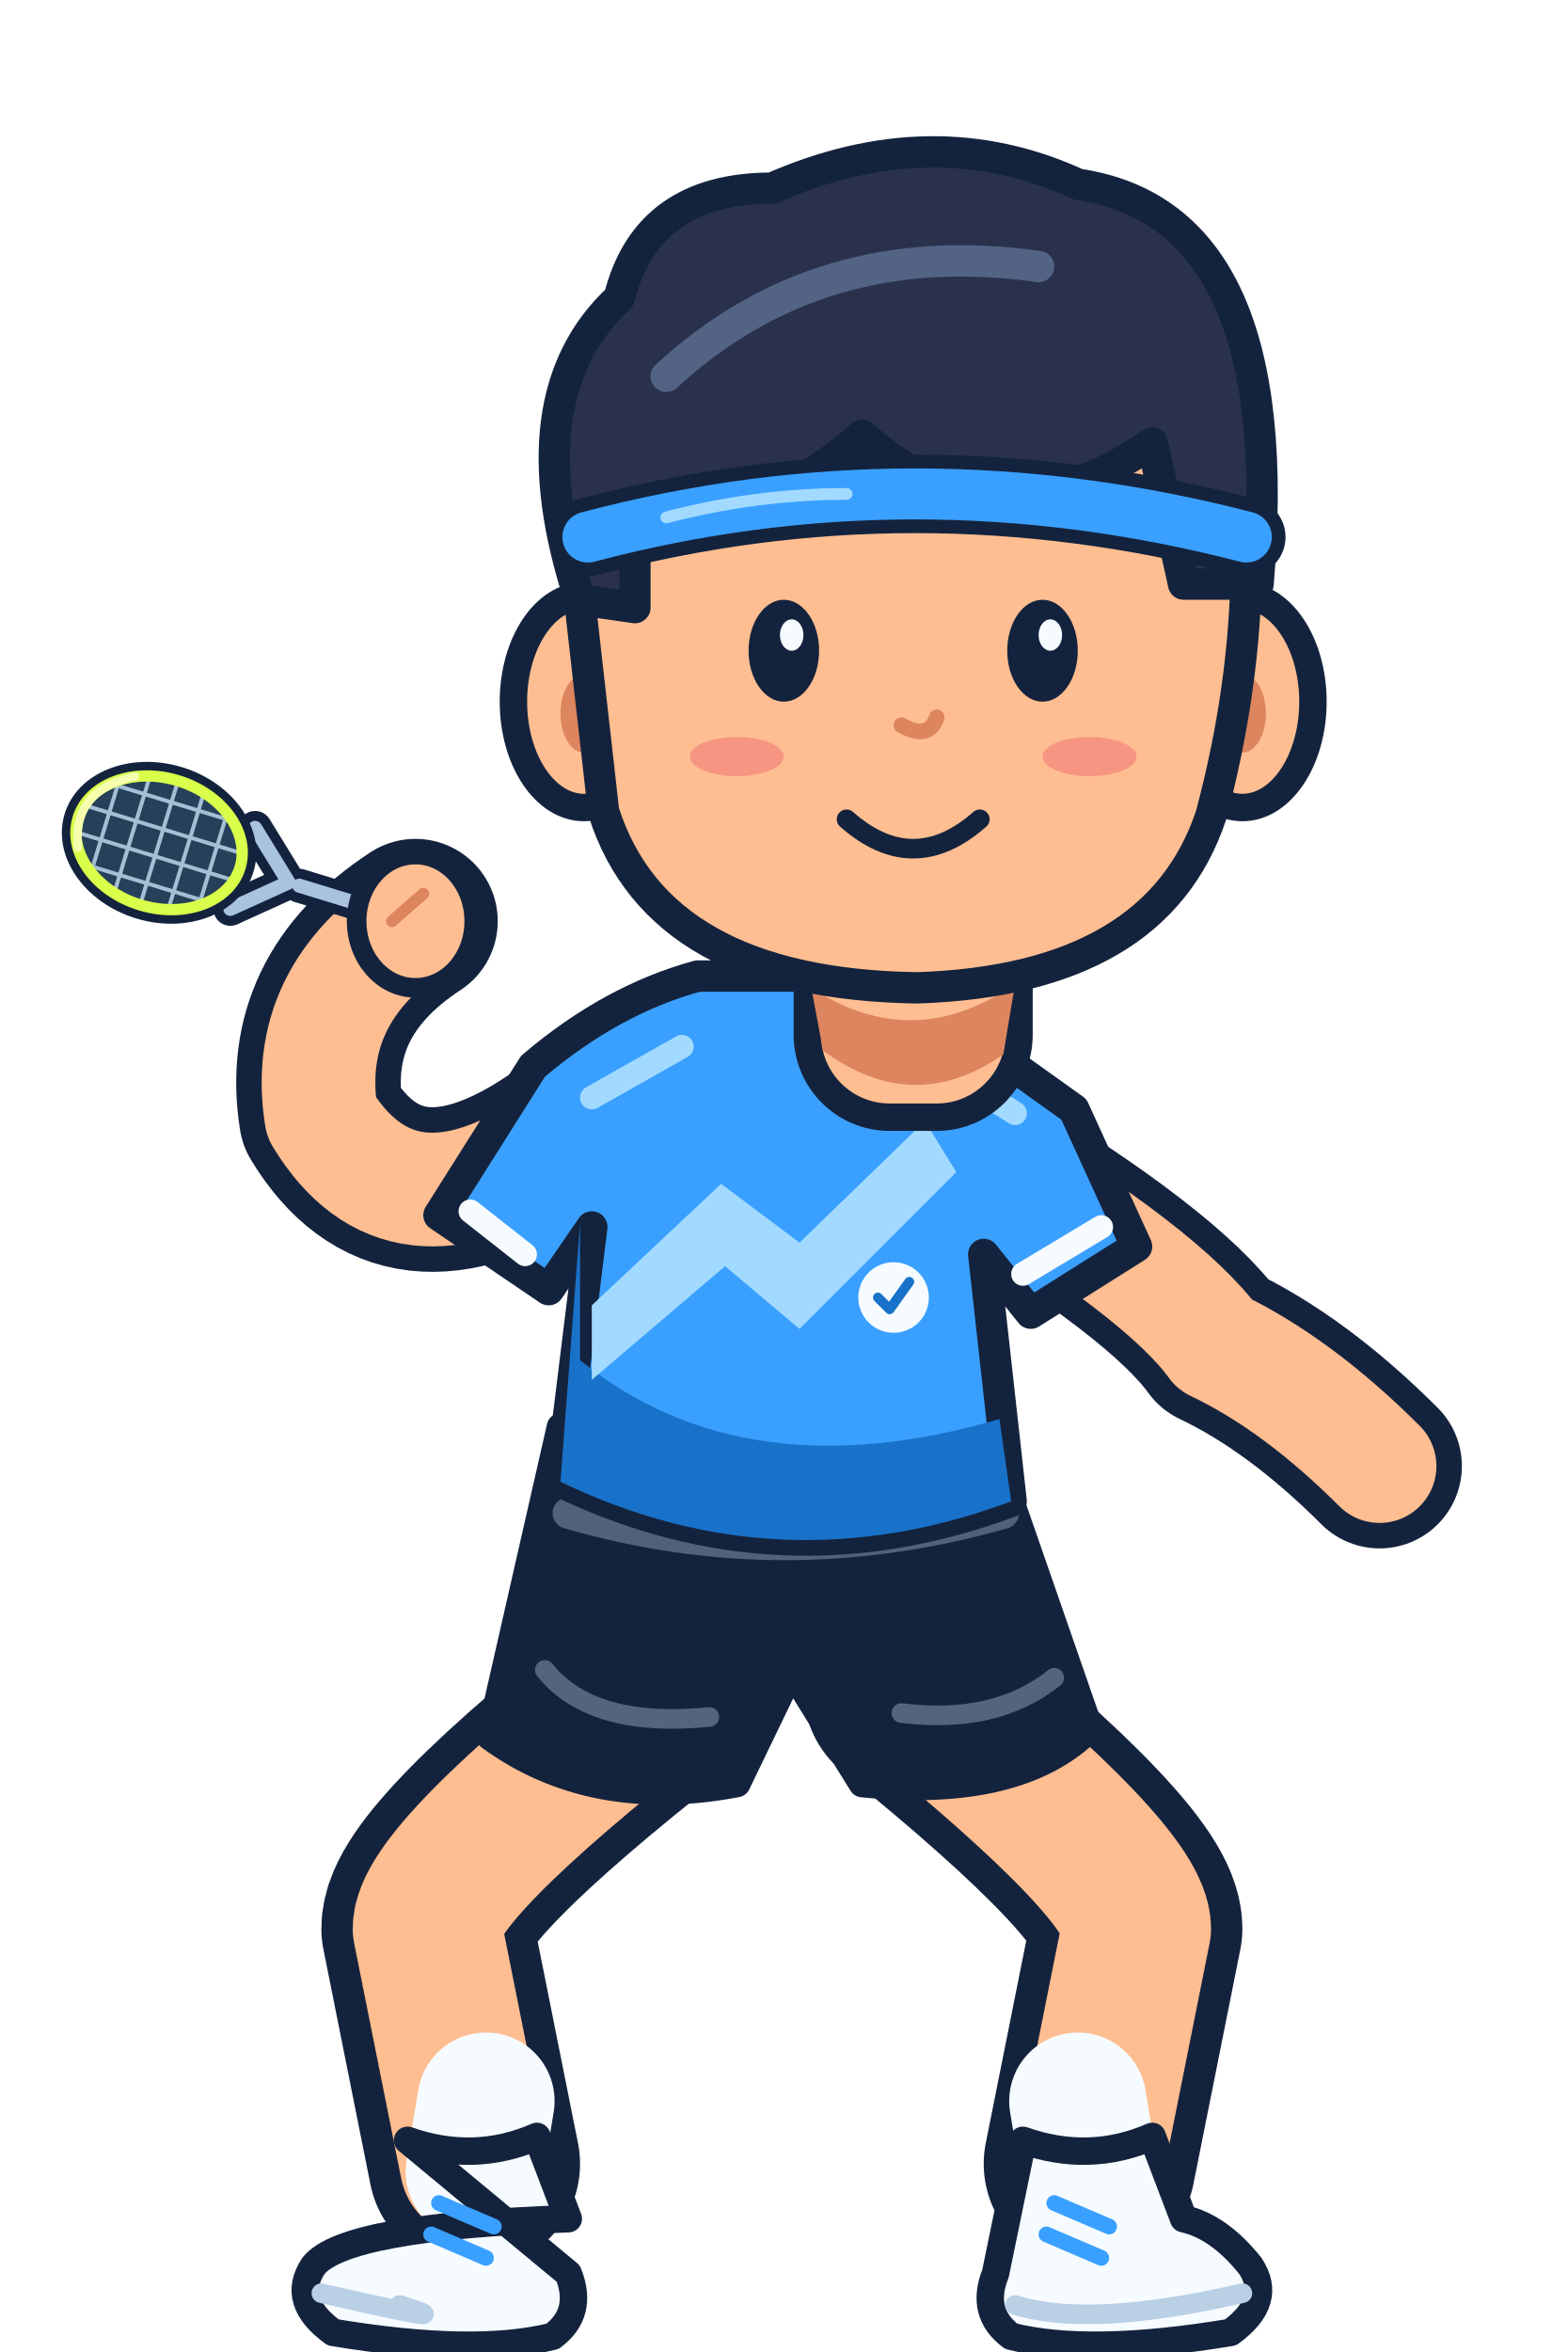
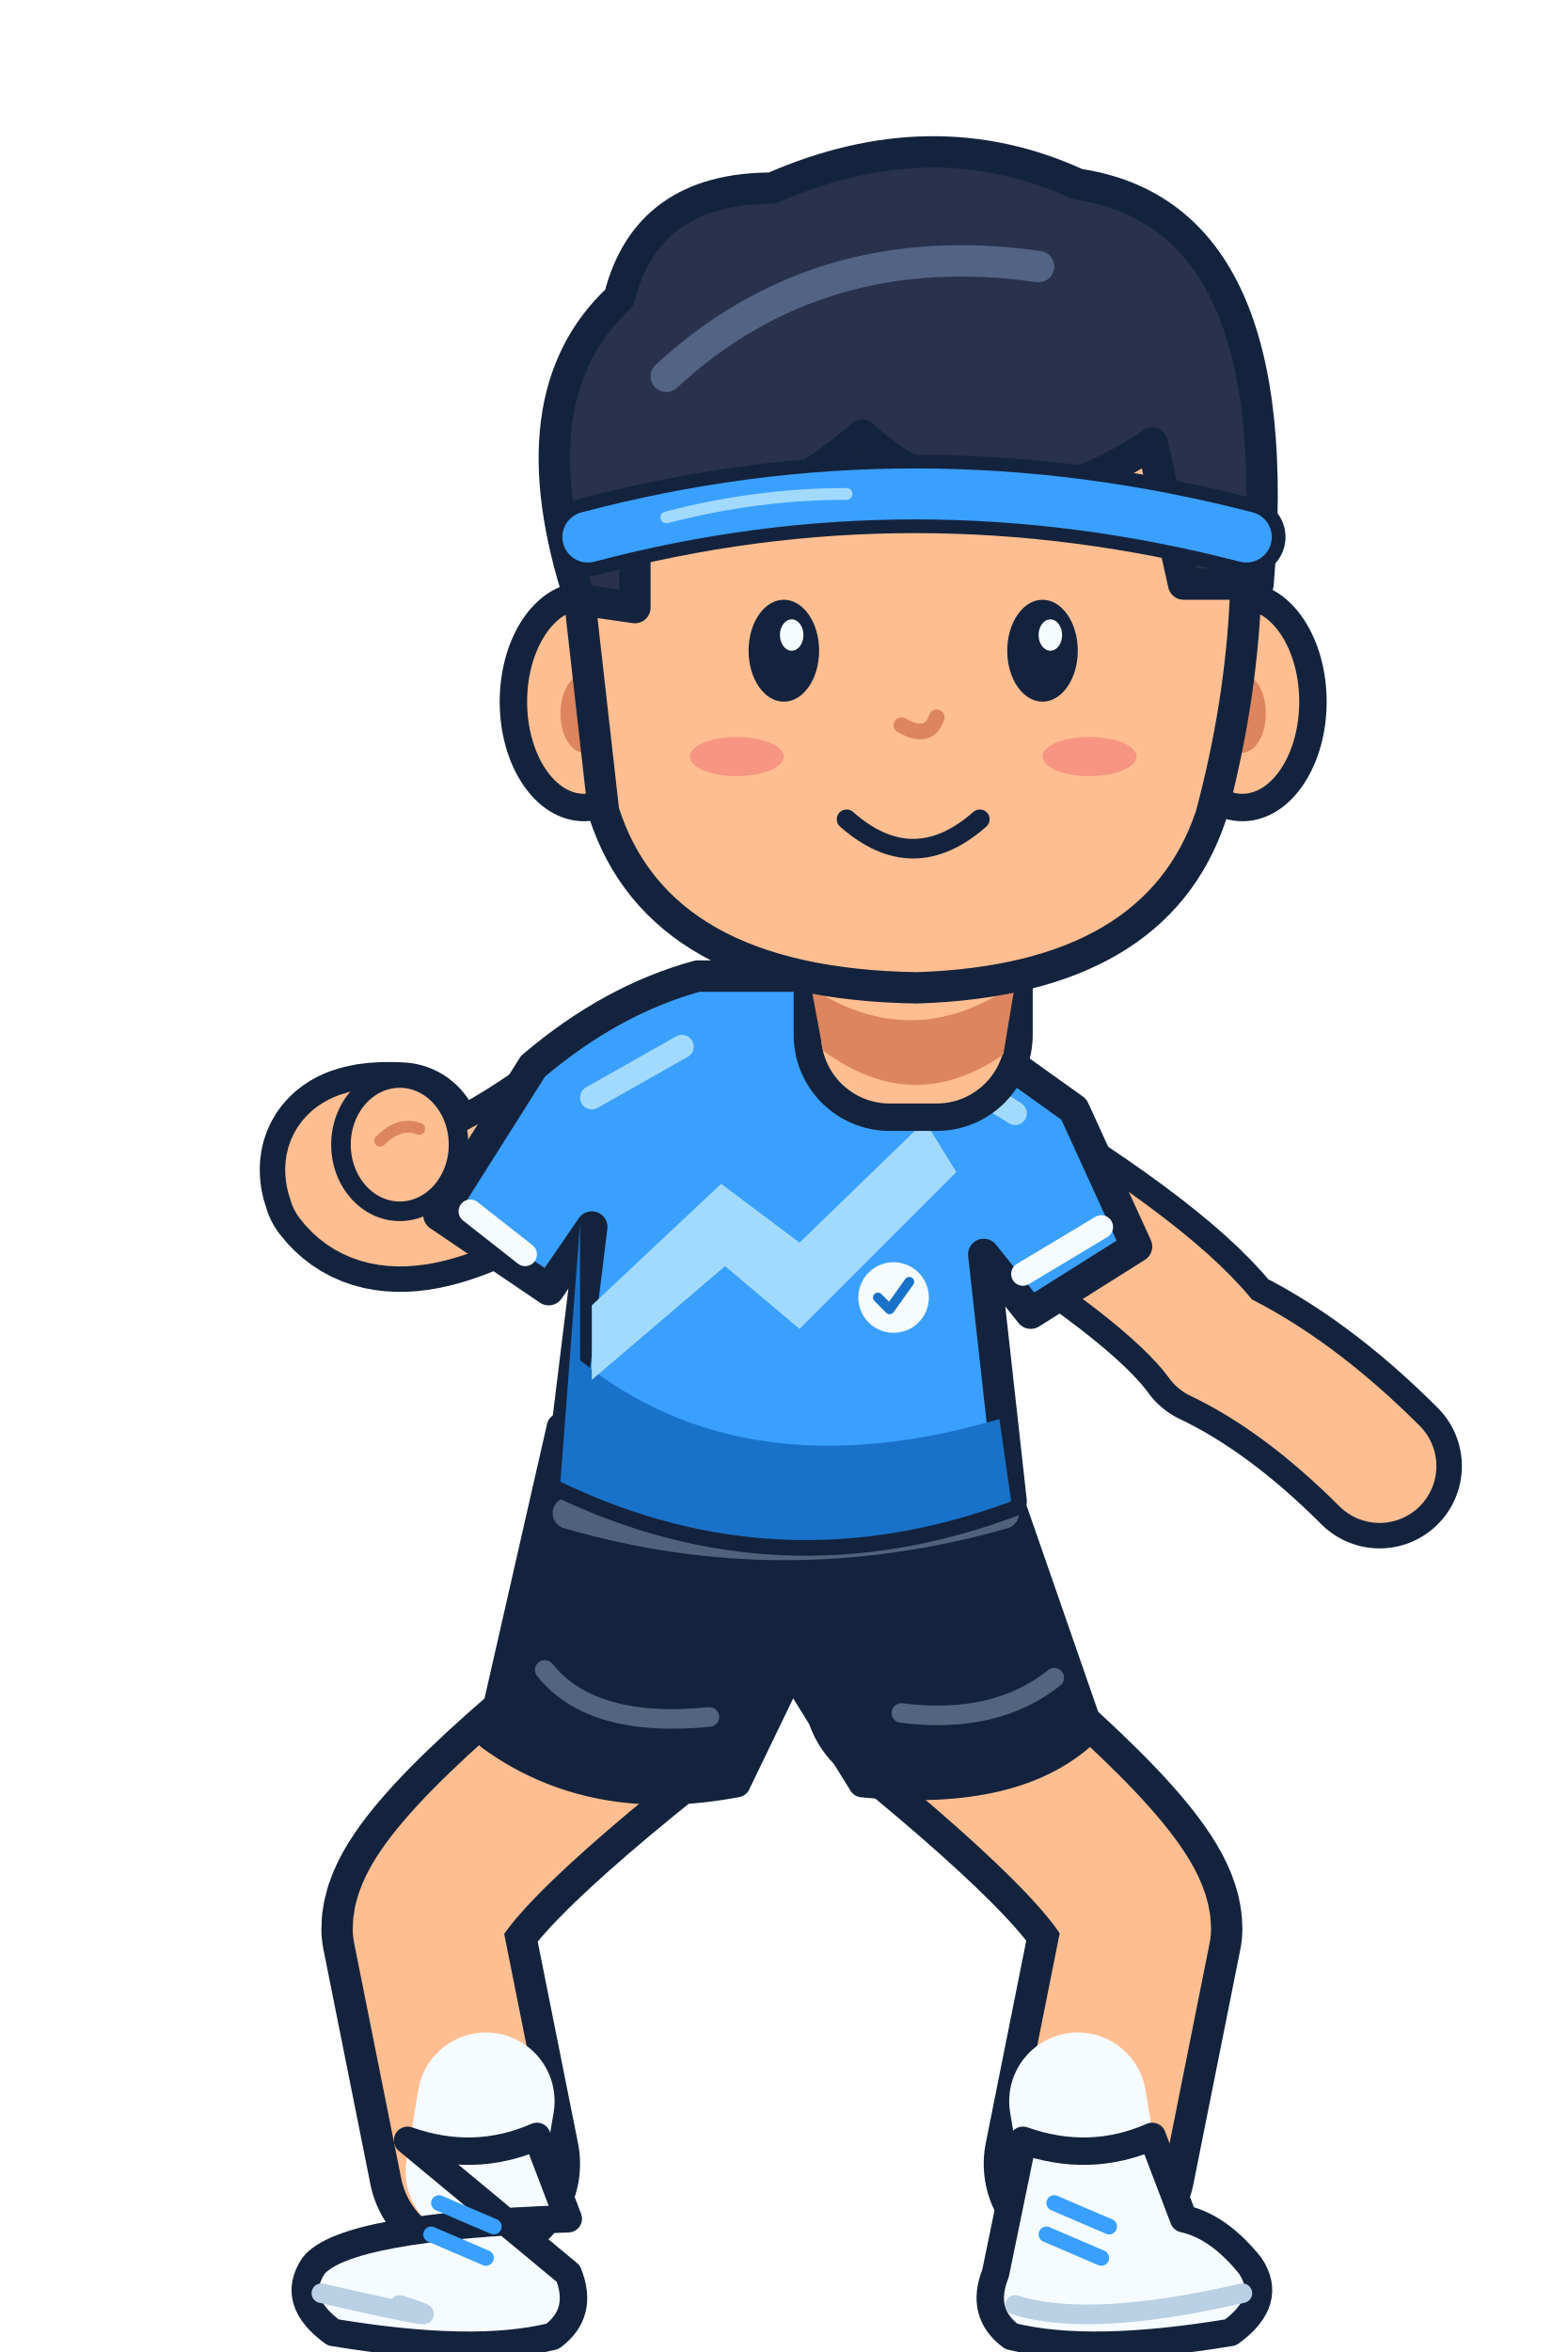
<svg xmlns="http://www.w3.org/2000/svg" width="400" height="600" viewBox="0 0 400 600">
-   <defs>
-     <clipPath id="strings">
-       <ellipse cx="0" cy="-95" rx="22" ry="29" />
-     </clipPath>
-   </defs>
  <path d="M169 431Q109 478 109 492L121 552" fill="none" stroke="#14233d" stroke-width="54" stroke-linejoin="round" stroke-linecap="round" />
  <path d="M169 431Q109 478 109 492L121 552" fill="none" stroke="#ffbe91" stroke-width="38" stroke-linejoin="round" stroke-linecap="round" />
  <path d="M124 536L121 554" fill="none" stroke="#f6fbff" stroke-width="35" stroke-linejoin="round" stroke-linecap="round" />
  <path d="M104 546Q121 552 137 545L145 566Q88 568 80 578Q74 587 85 595Q121 601 141 596Q149 590 145 580Z" fill="#f6fbff" stroke="#14233d" stroke-width="7" stroke-linejoin="round" stroke-linecap="round" />
  <path d="M102 588Q121 594 82 585" fill="none" stroke="#b9d0e5" stroke-width="5" stroke-linejoin="round" stroke-linecap="round" />
  <path d="M112 562l14 6 m-16 2l14 6" fill="none" stroke="#3aa0ff" stroke-width="4" stroke-linejoin="round" stroke-linecap="round" />
  <path d="M232 431Q290 478 290 492L278 552" fill="none" stroke="#14233d" stroke-width="54" stroke-linejoin="round" stroke-linecap="round" />
  <path d="M232 431Q290 478 290 492L278 552" fill="none" stroke="#ffbe91" stroke-width="38" stroke-linejoin="round" stroke-linecap="round" />
  <path d="M275 536L278 554" fill="none" stroke="#f6fbff" stroke-width="35" stroke-linejoin="round" stroke-linecap="round" />
  <path d="M261 546Q278 552 294 545L302 566Q311 568 319 578Q325 587 314 595Q278 601 258 596Q250 590 254 580Z" fill="#f6fbff" stroke="#14233d" stroke-width="7" stroke-linejoin="round" stroke-linecap="round" />
  <path d="M259 588Q278 594 317 585" fill="none" stroke="#b9d0e5" stroke-width="5" stroke-linejoin="round" stroke-linecap="round" />
  <path d="M269 562l14 6 m-16 2l14 6" fill="none" stroke="#3aa0ff" stroke-width="4" stroke-linejoin="round" stroke-linecap="round" />
  <path d="M143 364Q200 350 253 369L278 441Q260 459 220 455L202 426L188 455Q151 462 125 443Z" fill="#14233d" stroke="#14233d" stroke-width="7" stroke-linejoin="round" stroke-linecap="round" />
  <path d="M139 426Q151 441 181 438 M230 437Q254 440 269 428" fill="none" stroke="#52647e" stroke-width="5" stroke-linejoin="round" stroke-linecap="round" />
  <path d="M145 386Q200 402 256 386" fill="none" stroke="#50617b" stroke-width="8" stroke-linejoin="round" stroke-linecap="round" />
  <g transform="translate(400 0) scale(-1 1)">
    <path d="M151 296Q103 325 90 343Q69 353 48 374" fill="none" stroke="#14233d" stroke-width="42" stroke-linejoin="round" stroke-linecap="round" />
    <path d="M151 296Q103 325 90 343Q69 353 48 374" fill="none" stroke="#ffbe91" stroke-width="29" stroke-linejoin="round" stroke-linecap="round" />
-     <path d="M259 292Q298 318 318 285Q323 254 294 235" fill="none" stroke="#14233d" stroke-width="42" stroke-linejoin="round" stroke-linecap="round" />
-     <path d="M259 292Q298 318 318 285Q323 254 294 235" fill="none" stroke="#ffbe91" stroke-width="29" stroke-linejoin="round" stroke-linecap="round" />
+     <path d="M259 292Q299 319 312 302Q316 291 298 292" fill="none" stroke="#14233d" stroke-width="42" stroke-linejoin="round" stroke-linecap="round" />
+     <path d="M259 292Q299 319 312 302Q316 291 298 292" fill="none" stroke="#ffbe91" stroke-width="29" stroke-linejoin="round" stroke-linecap="round" />
  </g>
  <g transform="translate(400 0) scale(-1 1)">
    <path d="M154 263Q175 251 190 249H222Q244 255 264 272L288 310L260 329L249 313L257 378Q201 405 142 383L149 320L137 335L110 318L126 283Z" fill="#3aa0ff" stroke="#14233d" stroke-width="8" stroke-linejoin="round" stroke-linecap="round" />
    <path d="M252 312L257 378Q201 405 142 383L145 362Q210 381 252 347Z" fill="#1972c9" stroke="none" stroke-width="1" stroke-linejoin="round" stroke-linecap="round" />
    <path d="M119 313L139 325 M266 320L280 309" fill="none" stroke="#f6fbff" stroke-width="6" stroke-linejoin="round" stroke-linecap="round" />
    <path d="M141 284Q159 272 177 272 M226 267L249 280" fill="none" stroke="#a2daff" stroke-width="6" stroke-linejoin="round" stroke-linecap="round" />
  </g>
  <path d="M151 333L184 302L204 317L236 286L244 299L204 339L185 323L151 352Z" fill="#a2daff" stroke="none" stroke-width="1" stroke-linejoin="round" stroke-linecap="round" />
  <ellipse cx="228" cy="331" rx="9" ry="9" fill="#f6fbff" stroke="none" stroke-width="1" />
  <path d="M224 331l3 3 5 -7" fill="none" stroke="#1972c9" stroke-width="2.5" stroke-linejoin="round" stroke-linecap="round" />
  <rect x="206" y="228" width="54" height="57" rx="21" fill="#ffbe91" stroke="#14233d" stroke-width="7" />
  <path d="M207 252Q233 269 259 251L256 269Q233 285 210 268Z" fill="#dc855e" stroke="none" stroke-width="1" stroke-linejoin="round" stroke-linecap="round" />
  <ellipse cx="149" cy="179" rx="18" ry="27" fill="#ffbe91" stroke="#14233d" stroke-width="7" />
  <ellipse cx="149" cy="182" rx="6" ry="10" fill="#dc855e" stroke="none" stroke-width="1" />
  <ellipse cx="317" cy="179" rx="18" ry="27" fill="#ffbe91" stroke="#14233d" stroke-width="7" />
  <ellipse cx="317" cy="182" rx="6" ry="10" fill="#dc855e" stroke="none" stroke-width="1" />
  <path d="M147 145Q143 70 208 51Q285 36 314 100Q324 152 309 208Q295 250 234 252Q168 251 154 207Z" fill="#ffbe91" stroke="#14233d" stroke-width="8" stroke-linejoin="round" stroke-linecap="round" />
  <path d="M148 153Q131 101 158 76Q165 48 197 48Q238 30 275 47Q329 55 321 149L302 149L294 113Q253 141 220 111Q189 138 162 128L162 155Z" fill="#29314d" stroke="#14233d" stroke-width="8" stroke-linejoin="round" stroke-linecap="round" />
  <path d="M170 96Q209 60 265 68" fill="none" stroke="#536384" stroke-width="8" stroke-linejoin="round" stroke-linecap="round" />
  <ellipse cx="200" cy="166" rx="9" ry="13" fill="#14233d" stroke="none" stroke-width="1" />
  <ellipse cx="202" cy="162" rx="3" ry="4" fill="#f6fbff" stroke="none" stroke-width="1" />
  <ellipse cx="188" cy="193" rx="12" ry="5" fill="#f69682" stroke="none" stroke-width="1" />
  <ellipse cx="266" cy="166" rx="9" ry="13" fill="#14233d" stroke="none" stroke-width="1" />
  <ellipse cx="268" cy="162" rx="3" ry="4" fill="#f6fbff" stroke="none" stroke-width="1" />
  <ellipse cx="278" cy="193" rx="12" ry="5" fill="#f69682" stroke="none" stroke-width="1" />
  <path d="M230 185q7 4 9 -2" fill="none" stroke="#dc855e" stroke-width="4" stroke-linejoin="round" stroke-linecap="round" />
  <path d="M216 209q17 15 34 0" fill="none" stroke="#14233d" stroke-width="5" stroke-linejoin="round" stroke-linecap="round" />
  <path d="M150 137Q233 115 318 137" fill="none" stroke="#14233d" stroke-width="20" stroke-linejoin="round" stroke-linecap="round" />
  <path d="M150 137Q233 115 318 137" fill="none" stroke="#3aa0ff" stroke-width="13" stroke-linejoin="round" stroke-linecap="round" />
  <path d="M170 132Q193 126 216 126" fill="none" stroke="#a2daff" stroke-width="3" stroke-linejoin="round" stroke-linecap="round" />
  <g transform="translate(400 0) scale(-1 1)">
-     <g transform="translate(294 235) rotate(73) scale(0.72)">
-       <path d="M0 16V-43 M0 -47L-15 -64 M0 -47L15 -64" fill="none" stroke="#14233d" stroke-width="12" stroke-linejoin="round" stroke-linecap="round" />
-       <path d="M0 -18V-43 M0 -47L-15 -64 M0 -47L15 -64" fill="none" stroke="#a9c3df" stroke-width="5" stroke-linejoin="round" stroke-linecap="round" />
-       <ellipse cx="0" cy="-95" rx="28" ry="35" fill="#14233d" stroke="none" stroke-width="1" />
-       <ellipse cx="0" cy="-95" rx="23" ry="30" fill="#26405a" stroke="none" stroke-width="1" />
-       <g clip-path="url(#strings)">
-         <path d="M-15 -129V-64 M-5 -129V-64 M5 -129V-64 M15 -129V-64 M-26 -115H26 M-26 -105H26 M-26 -95H26 M-26 -85H26 M-26 -75H26" fill="none" stroke="#a4bfd3" stroke-width="1.4" stroke-linejoin="round" stroke-linecap="round" />
-       </g>
-       <ellipse cx="0" cy="-95" rx="23" ry="30" fill="none" stroke="#d9ff4a" stroke-width="4" />
-       <path d="M-20 -110Q-9 -130 10 -122" fill="none" stroke="#f6ffad" stroke-width="3" stroke-linejoin="round" stroke-linecap="round" />
-       <rect x="-7" y="-20" width="14" height="39" rx="5" fill="#475e79" stroke="#14233d" stroke-width="3" />
-       <path d="M-5 -10L5 -13 M-5 -2L5 -5 M-5 6L5 3 M-5 14L5 11" fill="none" stroke="#b3c7d9" stroke-width="1.6" stroke-linejoin="round" stroke-linecap="round" />
-     </g>
-   </g>
-   <g transform="translate(400 0) scale(-1 1)">
-     <ellipse cx="294" cy="235" rx="15" ry="17" fill="#ffbe91" stroke="#14233d" stroke-width="5" />
-     <path d="M292 228l8 7" fill="none" stroke="#dc855e" stroke-width="3" stroke-linejoin="round" stroke-linecap="round" />
+     <ellipse cx="298" cy="292" rx="15" ry="17" fill="#ffbe91" stroke="#14233d" stroke-width="5" />
+     <path d="M293 288q5 -2 10 3" fill="none" stroke="#dc855e" stroke-width="3" stroke-linejoin="round" stroke-linecap="round" />
  </g>
</svg>
